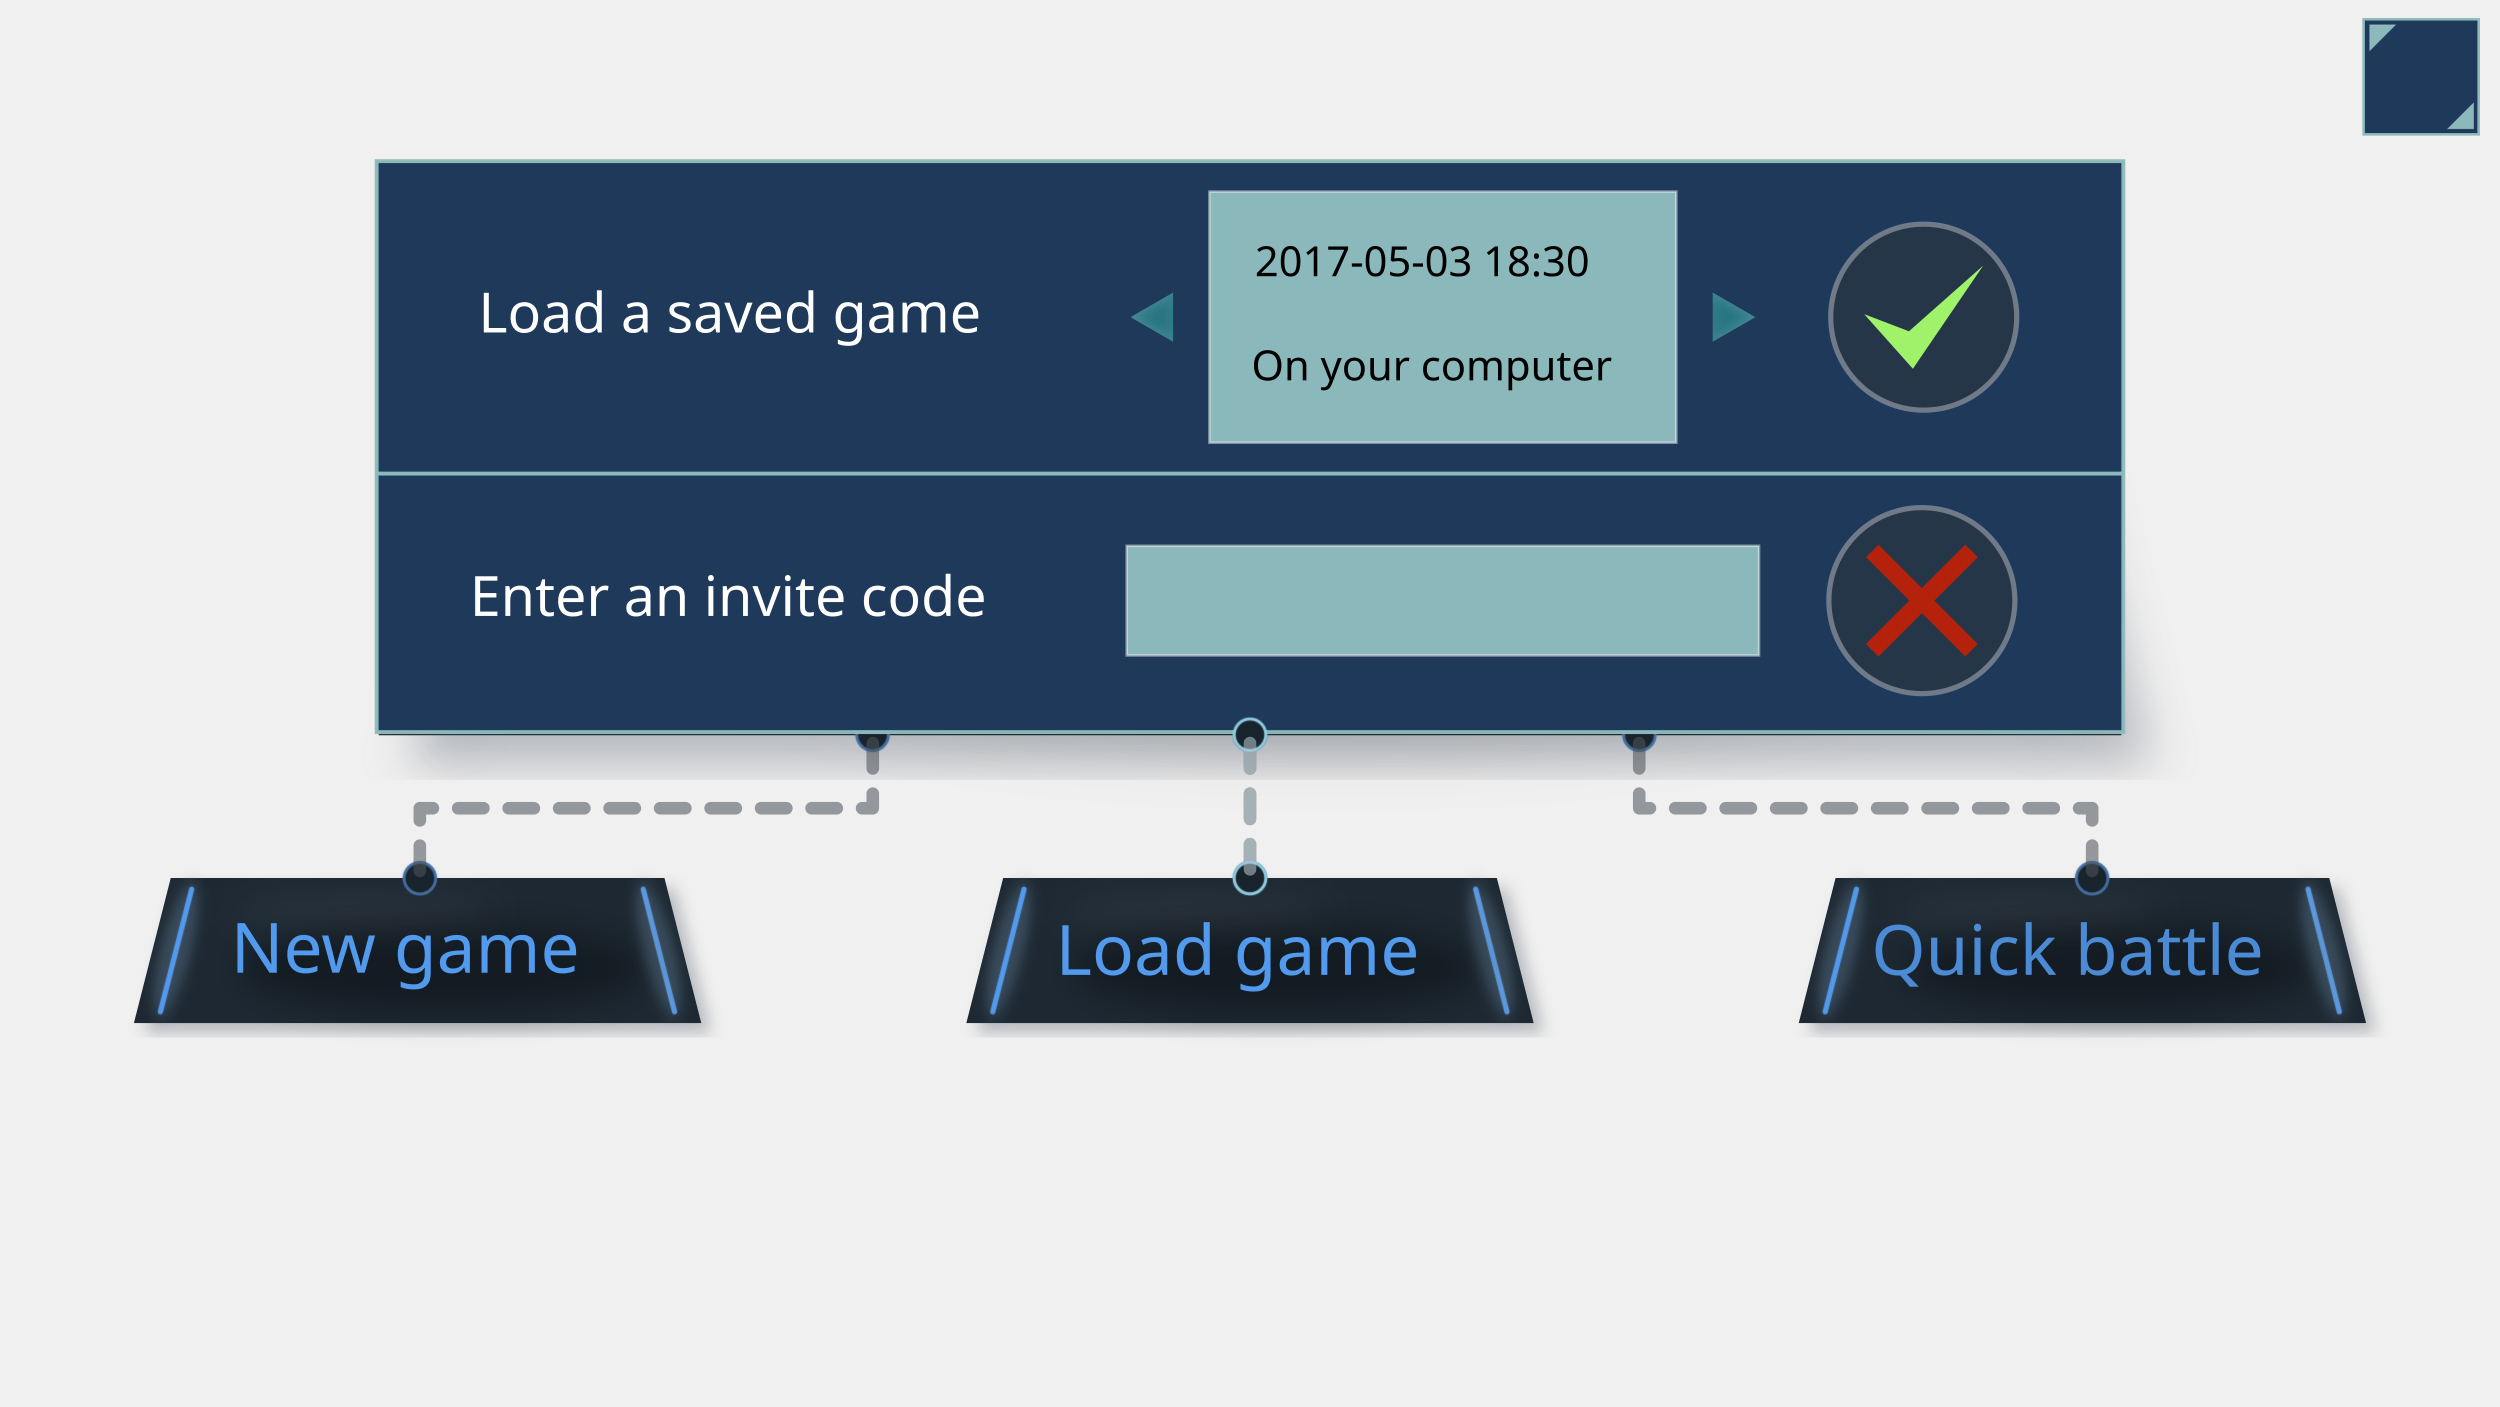
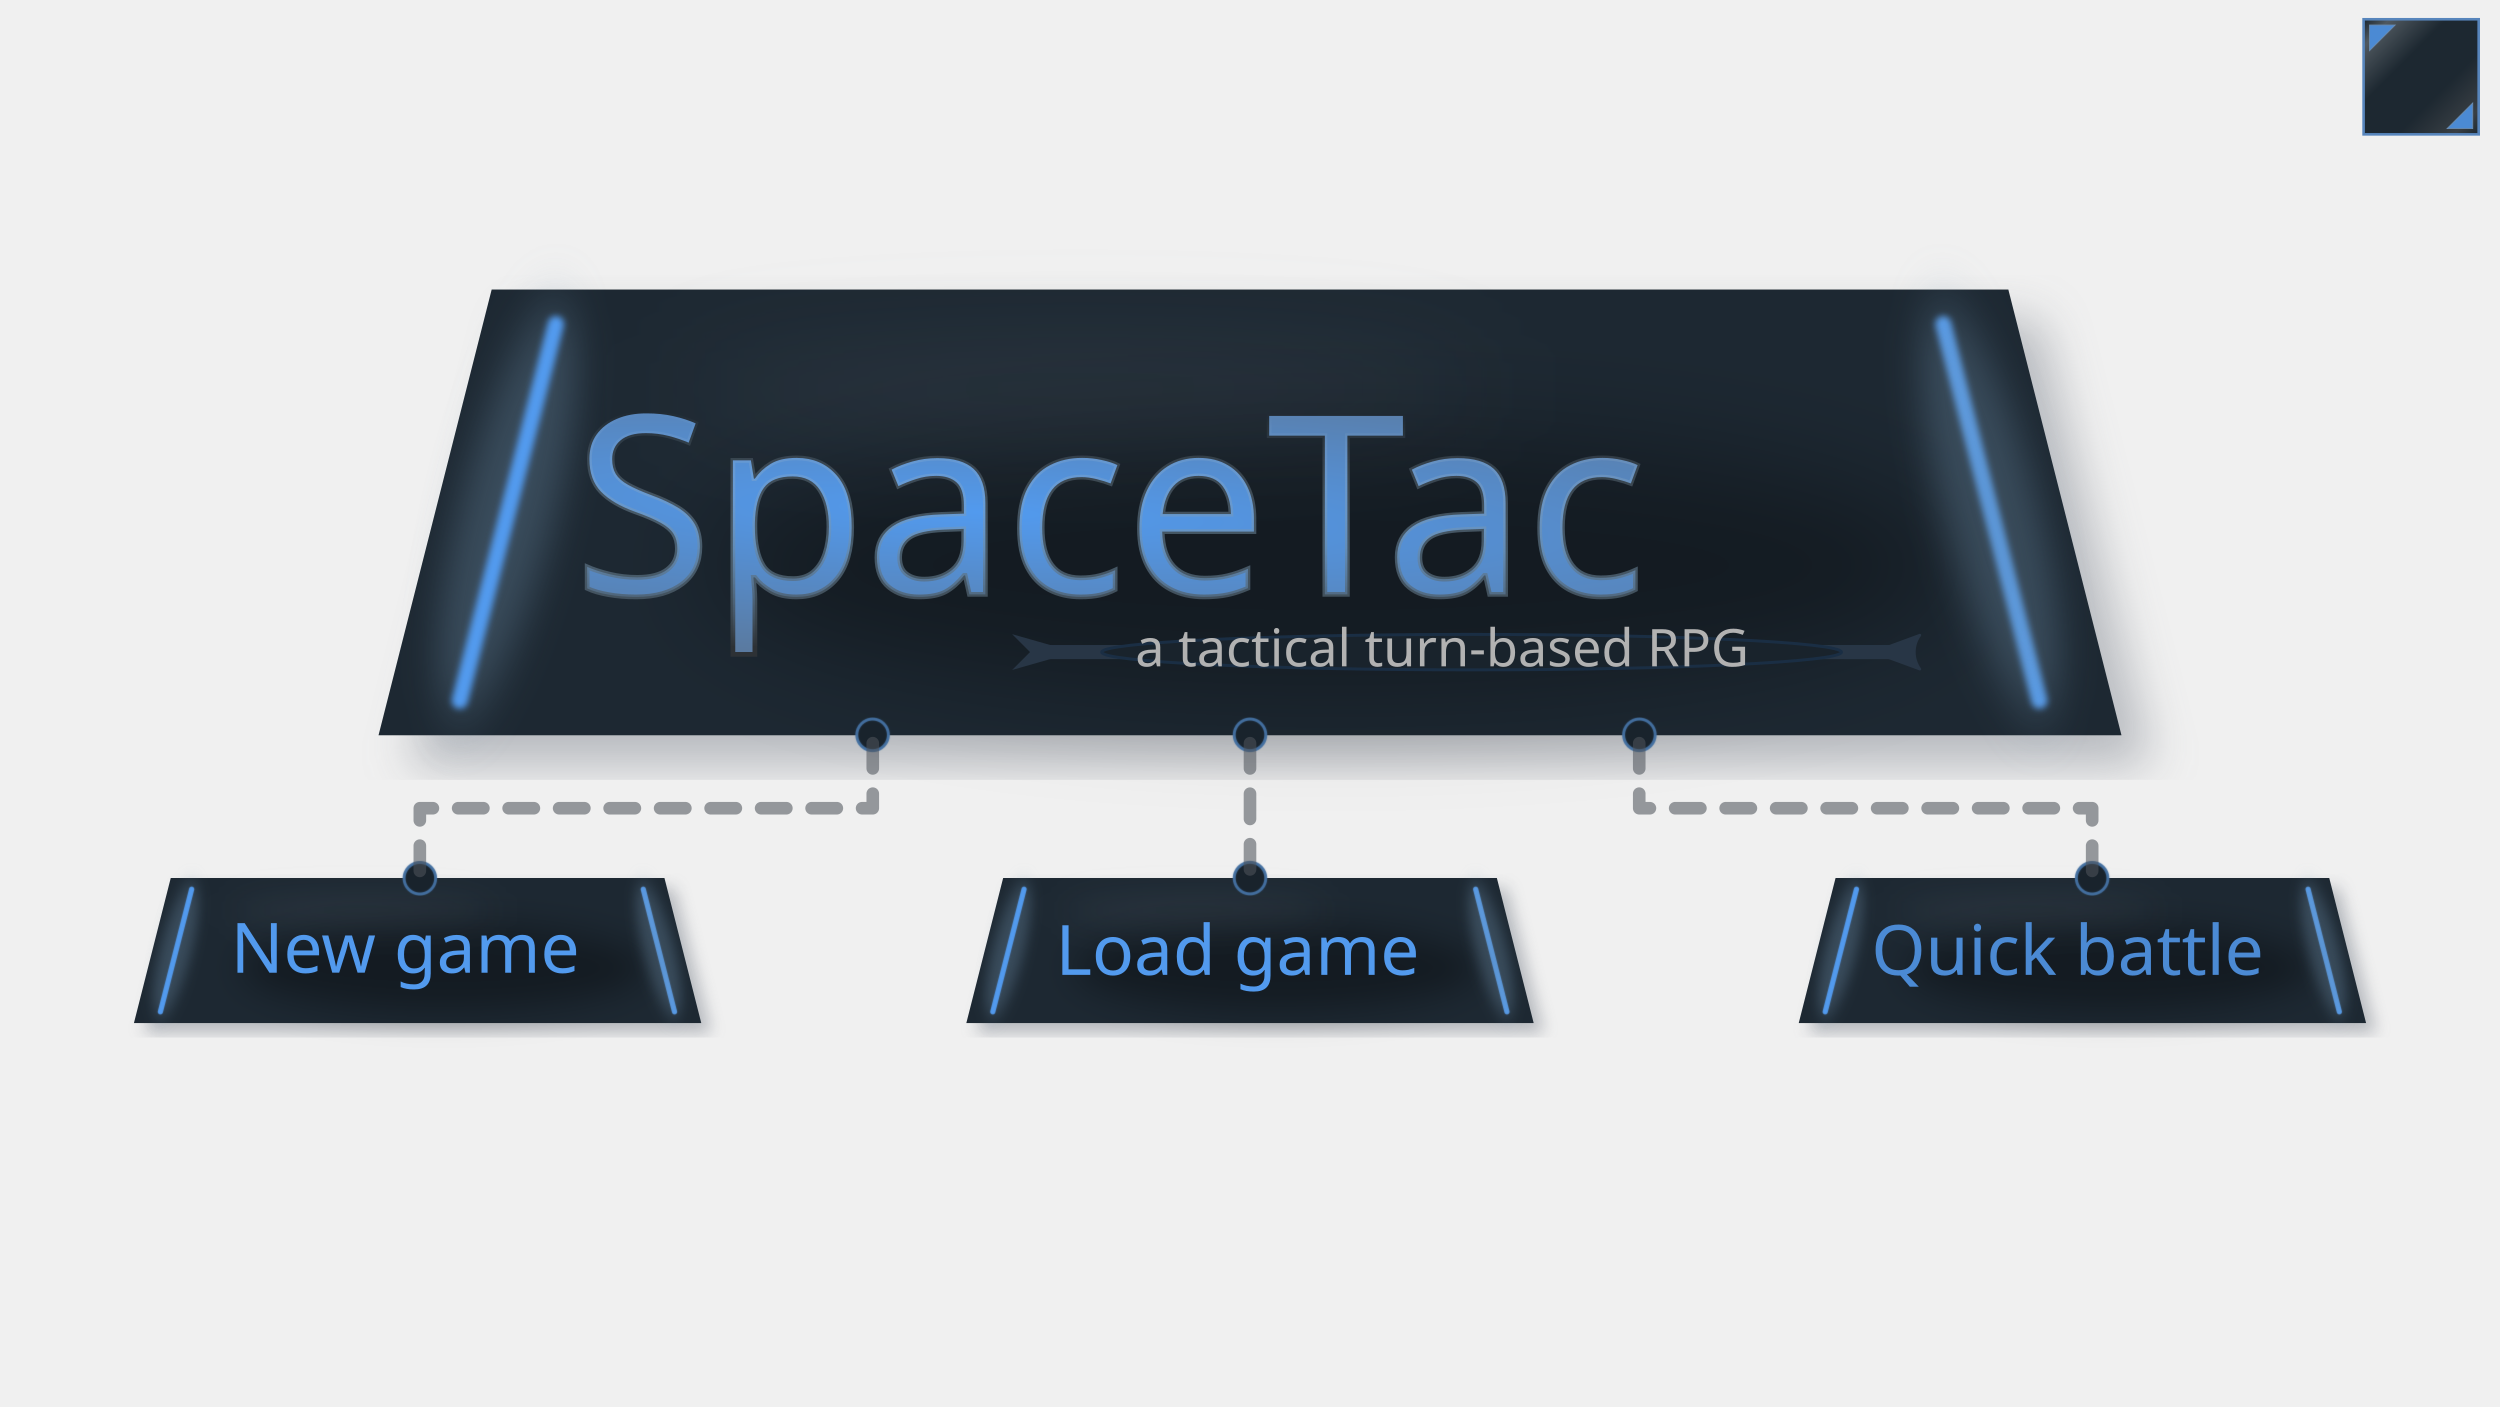
<svg xmlns="http://www.w3.org/2000/svg" xmlns:xlink="http://www.w3.org/1999/xlink" width="1920" height="1080" viewBox="0 0 508 285.75" version="1.1" id="svg8">
  <defs id="defs2">
+     <linearGradient id="linearGradient4934">
+       <stop style="stop-color:#1d2831;stop-opacity:1;" offset="0" id="stop4930" />
+       <stop id="stop4938" offset="0.109" style="stop-color:#4f585f;stop-opacity:1" />
+       <stop style="stop-color:#1d2831;stop-opacity:1" offset="0.358" id="stop4944" />
+       <stop style="stop-color:#1d2831;stop-opacity:1" offset="0.647" id="stop4942" />
+       <stop style="stop-color:#393f44;stop-opacity:1" offset="0.896" id="stop4940" />
+       <stop style="stop-color:#1d2831;stop-opacity:1" offset="1" id="stop4932" />
+     </linearGradient>
    <marker orient="auto" refY="0.0" refX="0.0" id="Arrow1Send" style="overflow:visible;">
      <path id="path5471" d="M 0.0,0.0 L 5.0,-5.0 L -12.5,0.0 L 5.0,5.0 L 0.0,0.0 z " style="fill-rule:evenodd;stroke:#283646;stroke-width:1pt;stroke-opacity:1;fill:#283646;fill-opacity:1" transform="scale(0.2) rotate(180) translate(6,0)" />
    </marker>
    <marker orient="auto" refY="0.0" refX="0.0" id="Arrow2Sstart" style="overflow:visible">
      <path id="path5486" style="fill-rule:evenodd;stroke-width:0.625;stroke-linejoin:round;stroke:#283646;stroke-opacity:1;fill:#283646;fill-opacity:1" d="M 8.719,4.034 L -2.207,0.016 L 8.719,-4.002 C 6.973,-1.63 6.983,1.616 8.719,4.034 z " transform="scale(0.3) translate(-2.3,0)" />
    </marker>
    <marker orient="auto" refY="0.0" refX="0.0" id="Arrow2Mend" style="overflow:visible;">
      <path id="path5483" style="fill-rule:evenodd;stroke-width:0.625;stroke-linejoin:round;stroke:#9bb0c9;stroke-opacity:1;fill:#9bb0c9;fill-opacity:1" d="M 8.719,4.034 L -2.207,0.016 L 8.719,-4.002 C 6.973,-1.63 6.983,1.616 8.719,4.034 z " transform="scale(0.6) rotate(180) translate(0,0)" />
    </marker>
    <marker orient="auto" refY="0.0" refX="0.0" id="Arrow1Lstart" style="overflow:visible">
      <path id="path5456" d="M 0.0,0.0 L 5.0,-5.0 L -12.5,0.0 L 5.0,5.0 L 0.0,0.0 z " style="fill-rule:evenodd;stroke:#9bb0c9;stroke-width:1pt;stroke-opacity:1;fill:#9bb0c9;fill-opacity:1" transform="scale(0.8) translate(12.5,0)" />
    </marker>
    <linearGradient id="linearGradient5286">
      <stop style="stop-color:#529aee;stop-opacity:1;" offset="0" id="stop5282" />
      <stop style="stop-color:#5a7aa0;stop-opacity:1" offset="1" id="stop5284" />
    </linearGradient>
    <linearGradient id="linearGradient5252">
      <stop style="stop-color:#2d3135;stop-opacity:1" offset="0" id="stop5248" />
      <stop id="stop5256" offset="0.426" style="stop-color:#6e8ba1;stop-opacity:0.549" />
      <stop style="stop-color:#c4d7e5;stop-opacity:0" offset="1" id="stop5250" />
    </linearGradient>
    <filter style="color-interpolation-filters:sRGB" id="filter4662" x="-0.224" width="1.449" y="-0.057" height="1.114">
      <feGaussianBlur stdDeviation="0.2" id="feGaussianBlur4664" />
    </filter>
    <filter style="color-interpolation-filters:sRGB" id="filter5244" x="-0.101" width="1.202" y="-0.48" height="1.96">
      <feGaussianBlur stdDeviation="3.474" id="feGaussianBlur5246" />
    </filter>
    <linearGradient xlink:href="#linearGradient5252" id="linearGradient5254" x1="259.383" y1="143.133" x2="259.575" y2="95.292" gradientUnits="userSpaceOnUse" />
    <radialGradient xlink:href="#linearGradient5286" id="radialGradient5288" cx="201.792" cy="102.017" fx="201.792" fy="102.017" r="136.003" gradientTransform="matrix(1.93924,0.081369,-0.00937077,0.2233305,-191.1578,76.13414)" gradientUnits="userSpaceOnUse" />
    <filter style="color-interpolation-filters:sRGB" id="filter6839" x="-0.152" width="1.304" y="-1.559" height="4.118">
      <feGaussianBlur stdDeviation="3.473" id="feGaussianBlur6841" />
    </filter>
    <filter style="color-interpolation-filters:sRGB" id="filter7175" x="-0.416" width="1.831" y="-0.141" height="1.281">
      <feGaussianBlur stdDeviation="1.614" id="feGaussianBlur7177" />
    </filter>
    <filter style="color-interpolation-filters:sRGB;" id="filter7407">
      <feFlood flood-opacity="0.39" flood-color="rgb(93,102,114)" result="flood" id="feFlood7397" />
      <feComposite in="flood" in2="SourceGraphic" operator="in" result="composite1" id="feComposite7399" />
      <feGaussianBlur in="composite1" stdDeviation="1.6" result="blur" id="feGaussianBlur7401" />
      <feOffset dx="2" dy="2" result="offset" id="feOffset7403" />
      <feComposite in="SourceGraphic" in2="offset" operator="over" result="composite2" id="feComposite7405" />
    </filter>
    <filter style="color-interpolation-filters:sRGB" id="filter9551">
      <feFlood flood-opacity="0.212" flood-color="rgb(255,255,255)" result="flood" id="feFlood9541" />
      <feComposite in="flood" in2="SourceGraphic" operator="out" result="composite1" id="feComposite9543" />
      <feGaussianBlur in="composite1" stdDeviation="1.4" result="blur" id="feGaussianBlur9545" />
      <feOffset dx="0" dy="0" result="offset" id="feOffset9547" />
      <feComposite in="offset" in2="SourceGraphic" operator="atop" result="composite2" id="feComposite9549" />
    </filter>
+     <linearGradient xlink:href="#linearGradient4934" id="linearGradient4936" x1="480.444" y1="4.079" x2="503.603" y2="27.136" gradientUnits="userSpaceOnUse" />
  </defs>
  <g id="layer3" transform="translate(0,-11.24998)" style="display:inline">
    <g style="display:inline" id="g4590" transform="translate(1.511907)">
      <path id="rect4587" d="M 33.186,189.655 H 133.502 l 7.484,29.482 H 25.702 Z" style="fill:#1d2832;fill-opacity:1;stroke-width:0.303;filter:url(#filter7407)" />
      <ellipse style="fill:#7595b3;fill-opacity:0.322;stroke:none;stroke-width:3.104;stroke-linecap:round;stroke-miterlimit:4;stroke-dasharray:none;stroke-dashoffset:59.556;stroke-opacity:1;filter:url(#filter7175)" id="path7057" cx="83.856" cy="190.152" rx="3.14" ry="14.21" transform="matrix(0.9709836,0.239146,-0.2481569,0.9687199,0,0)" />
      <path id="path4624" d="m 37.434,191.94 -6.357,24.912" style="fill:none;fill-rule:evenodd;stroke:#529aee;stroke-width:1.065;stroke-linecap:round;stroke-linejoin:miter;stroke-miterlimit:4;stroke-dasharray:none;stroke-opacity:1;filter:url(#filter4662)" />
      <use height="100%" width="100%" transform="matrix(-1,0,0,1,166.6337,0)" id="use4666" xlink:href="#path4624" y="0" x="0" />
      <ellipse style="fill:#000000;fill-opacity:0.325;stroke:none;stroke-width:0.965;stroke-linecap:round;stroke-miterlimit:4;stroke-dasharray:none;stroke-opacity:1;filter:url(#filter5244)" id="path5042" cx="88.692" cy="207.887" rx="41.293" ry="8.686" />
      <ellipse style="fill:#b2bac5;fill-opacity:0.1;stroke:none;stroke-width:2.865;stroke-linecap:round;stroke-miterlimit:4;stroke-dasharray:none;stroke-dashoffset:59.556;stroke-opacity:1;filter:url(#filter6839)" id="path6789" cx="72.121" cy="196.234" rx="27.395" ry="2.673" />
      <use x="0" y="0" xlink:href="#path7057" id="use7179" transform="matrix(-1,0,0,1,166.5556,0)" width="100%" height="100%" />
    </g>
    <use style="display:inline;fill:#529aee;fill-opacity:1" x="0" y="0" xlink:href="#g4590" id="use4592" transform="translate(169.1444)" width="100%" height="100%" />
    <use style="display:inline" x="0" y="0" xlink:href="#g4590" id="use4594" transform="translate(338.2887)" width="100%" height="100%" />
  </g>
  <g id="layer1" transform="translate(0,-11.24998)" style="display:inline">
    <use x="0" y="0" xlink:href="#g4590" id="use4617" transform="matrix(3.072131,0,0,3.072131,-6.687703,-512.5613)" width="100%" height="100%" />
    <path style="fill:none;fill-rule:evenodd;stroke:#283646;stroke-width:2.865;stroke-linecap:butt;stroke-linejoin:miter;stroke-miterlimit:4;stroke-dasharray:none;stroke-dashoffset:15.757;stroke-opacity:1;marker-start:url(#Arrow1Send);marker-end:url(#Arrow2Sstart)" d="M 213.281,143.751 H 384.601" id="path5290" />
    <text xml:space="preserve" style="font-style:normal;font-weight:normal;font-size:10.583px;line-height:6.615px;font-family:sans-serif;letter-spacing:0px;word-spacing:0px;fill:#ff0000;fill-opacity:1;stroke:none;stroke-width:0.265px;stroke-linecap:butt;stroke-linejoin:miter;stroke-opacity:1" x="216.488" y="198.11" id="text4525">
      <tspan id="tspan4523" x="216.488" y="204.167" style="fill:#ff0000;fill-opacity:1;stroke-width:0.265px" />
    </text>
    <text xml:space="preserve" style="font-style:normal;font-variant:normal;font-weight:normal;font-stretch:normal;font-size:50.8px;line-height:6.615px;font-family:'Arial Black';-inkscape-font-specification:'Arial Black, ';letter-spacing:0px;word-spacing:0px;fill:url(#radialGradient5288);fill-opacity:1;stroke:url(#linearGradient5254);stroke-width:0.965;stroke-linecap:butt;stroke-linejoin:miter;stroke-miterlimit:4;stroke-dasharray:none;stroke-opacity:1" x="116.718" y="132.026" id="text4529">
      <tspan id="tspan4527" x="116.718" y="132.026" style="font-style:normal;font-variant:normal;font-weight:normal;font-stretch:normal;font-size:50.8px;line-height:6.61px;font-family:'Arial Black';-inkscape-font-specification:'Arial Black, ';fill:url(#radialGradient5288);fill-opacity:1;stroke:url(#linearGradient5254);stroke-width:0.965;stroke-miterlimit:4;stroke-dasharray:none;stroke-opacity:1">SpaceTac</tspan>
    </text>
    <ellipse style="fill:#19232c;fill-opacity:1;stroke:#1a2e44;stroke-width:0.6;stroke-linecap:round;stroke-miterlimit:4;stroke-dasharray:none;stroke-dashoffset:59.556;stroke-opacity:1" id="path6915" cx="299.03" cy="143.765" rx="75.166" ry="3.601" />
    <text xml:space="preserve" style="font-style:normal;font-weight:normal;font-size:10.583px;line-height:6.615px;font-family:sans-serif;letter-spacing:0px;word-spacing:0px;fill:#b2b2b2;fill-opacity:1;stroke:none;stroke-width:0.265px;stroke-linecap:butt;stroke-linejoin:miter;stroke-opacity:1" x="230.686" y="146.652" id="text4550">
      <tspan id="tspan4548" x="230.686" y="146.652" style="fill:#b2b2b2;fill-opacity:1;stroke-width:0.265px">a tactical turn-based RPG</tspan>
    </text>
    <g id="g7596" transform="translate(-1.058333)">
      <circle r="3.207" cy="160.574" cx="178.371" id="path7585" style="fill:#19232c;fill-opacity:1;stroke:#436fa0;stroke-width:0.6;stroke-linecap:round;stroke-miterlimit:4;stroke-dasharray:none;stroke-dashoffset:59.556;stroke-opacity:1;filter:url(#filter4662)" />
      <use height="100%" width="100%" transform="translate(-91.99401,29.13253)" id="use7589" xlink:href="#path7585" y="0" x="0" />
      <path id="path7591" d="M 86.368,189.498 V 175.481 H 178.405 V 160.74" style="fill:none;fill-rule:evenodd;stroke:#4e535a;stroke-width:2.565;stroke-linecap:round;stroke-linejoin:round;stroke-miterlimit:4;stroke-dasharray:5.13, 5.13;stroke-dashoffset:8.977;stroke-opacity:0.566" />
    </g>
    <use x="0" y="0" xlink:href="#g7596" id="use7598" transform="matrix(-1,0,0,1,510.439,0)" width="100%" height="100%" />
    <use x="0" y="0" xlink:href="#path7585" id="use7600" transform="translate(75.62932)" width="100%" height="100%" />
    <use x="0" y="0" xlink:href="#use7600" id="use7603" transform="translate(0,29.10875)" width="100%" height="100%" />
    <path style="fill:none;fill-rule:evenodd;stroke:#4e535a;stroke-width:2.565;stroke-linecap:round;stroke-linejoin:miter;stroke-miterlimit:4;stroke-dasharray:5.13, 5.13;stroke-dashoffset:8.465;stroke-opacity:0.565" d="M 254,189.713 V 160.74" id="path7605" />
  </g>
  <g id="layer2" style="display:inline">
    <text transform="translate(0,-11.24998)" xml:space="preserve" style="font-style:normal;font-weight:normal;font-size:10.583px;line-height:6.615px;font-family:sans-serif;letter-spacing:0px;word-spacing:0px;fill:#529aee;fill-opacity:1;stroke:none;stroke-width:0.265px;stroke-linecap:butt;stroke-linejoin:miter;stroke-opacity:1" x="46.877" y="208.913" id="text4554">
      <tspan id="tspan4552" x="46.877" y="208.913" style="font-size:14.111px;fill:#529aee;fill-opacity:1;stroke-width:0.265px">New game</tspan>
    </text>
    <text transform="translate(0,-11.24998)" xml:space="preserve" style="font-style:normal;font-weight:normal;font-size:10.583px;line-height:6.615px;font-family:sans-serif;letter-spacing:0px;word-spacing:0px;fill:#529aee;fill-opacity:1;stroke:none;stroke-width:0.265px;stroke-linecap:butt;stroke-linejoin:miter;stroke-opacity:1" x="214.492" y="209.347" id="text4554-6">
      <tspan id="tspan4552-7" x="214.492" y="209.347" style="font-size:14.111px;fill:#529aee;fill-opacity:1;stroke-width:0.265px">Load game</tspan>
    </text>
    <text transform="translate(0,-11.24998)" xml:space="preserve" style="font-style:normal;font-weight:normal;font-size:10.583px;line-height:6.615px;font-family:sans-serif;letter-spacing:0px;word-spacing:0px;fill:#4b8ad4;fill-opacity:1;stroke:none;stroke-width:0.265px;stroke-linecap:butt;stroke-linejoin:miter;stroke-opacity:1" x="380.267" y="209.347" id="text4554-2">
      <tspan id="tspan4552-74" x="380.267" y="209.347" style="font-size:14.111px;fill:#4b8ad4;fill-opacity:1;stroke-width:0.265px">Quick battle</tspan>
    </text>
  </g>
-   <g id="layer4" style="display:inline">
+   <g id="layer4" style="display:none">
    <rect style="fill:#1e3959;fill-opacity:1;fill-rule:evenodd;stroke:#8fbcbd;stroke-width:0.794;stroke-linecap:butt;stroke-linejoin:miter;stroke-miterlimit:4;stroke-dasharray:none;stroke-opacity:0.962" id="rect4557" width="354.922" height="116.021" x="76.539" y="32.744" />
    <text xml:space="preserve" style="font-style:normal;font-weight:normal;font-size:7.056px;line-height:6.615px;font-family:sans-serif;letter-spacing:0px;word-spacing:0px;fill:#ffffff;fill-opacity:1;stroke:none;stroke-width:0.265px;stroke-linecap:butt;stroke-linejoin:miter;stroke-opacity:1" x="97.214" y="67.559" id="text4560">
      <tspan id="tspan4558" x="97.214" y="67.559" style="font-size:11.289px;fill:#ffffff;fill-opacity:1;stroke-width:0.265px">Load a saved game</tspan>
    </text>
    <text xml:space="preserve" style="font-style:normal;font-weight:normal;font-size:7.056px;line-height:6.615px;font-family:sans-serif;letter-spacing:0px;word-spacing:0px;fill:#ffffff;fill-opacity:1;stroke:none;stroke-width:0.265px;stroke-linecap:butt;stroke-linejoin:miter;stroke-opacity:1" x="95.461" y="125.163" id="text4564">
      <tspan id="tspan4562" x="95.461" y="125.163" style="font-size:11.289px;fill:#ffffff;fill-opacity:1;stroke-width:0.265px">Enter an invite code</tspan>
    </text>
    <rect style="fill:#8bb8ba;fill-opacity:1;fill-rule:evenodd;stroke:#fbfbfb;stroke-width:0.529;stroke-linecap:butt;stroke-linejoin:miter;stroke-miterlimit:4;stroke-dasharray:none;stroke-opacity:0.46" id="rect5683" width="128.49" height="22.278" x="228.949" y="110.909" />
    <path style="display:inline;fill:#267482;fill-opacity:1;fill-rule:evenodd;stroke:none;stroke-width:0.265px;stroke-linecap:butt;stroke-linejoin:miter;stroke-opacity:1;filter:url(#filter9551)" id="path4777" d="m 348.011,69.452 0,-10.015 8.673,5.007 z" />
    <rect style="fill:#8fbcbd;fill-opacity:0.965;fill-rule:evenodd;stroke:#fbfbfb;stroke-width:0.529;stroke-linecap:butt;stroke-linejoin:miter;stroke-miterlimit:4;stroke-dasharray:none;stroke-opacity:0.459" id="rect6552" width="94.872" height="51.027" x="245.758" y="38.932" />
    <use x="0" y="0" xlink:href="#path4777" id="use6554" width="100%" height="100%" transform="matrix(-1,0,0,1,586.3885,-6.6582243e-7)" />
    <g id="g6590" style="stroke-width:0.529;stroke-miterlimit:4;stroke-dasharray:none" transform="translate(-16.17925,-22.87406)">
      <text id="text6566" y="100.164" x="270.469" style="font-style:normal;font-weight:normal;font-size:7.056px;line-height:6.615px;font-family:sans-serif;letter-spacing:0px;word-spacing:0px;fill:#000000;fill-opacity:1;stroke:none;stroke-width:0.529;stroke-linecap:butt;stroke-linejoin:miter;stroke-miterlimit:4;stroke-dasharray:none;stroke-opacity:1" xml:space="preserve">
        <tspan style="font-size:8.467px;stroke-width:0.529;stroke-miterlimit:4;stroke-dasharray:none" y="100.164" x="270.469" id="tspan6564">On your computer</tspan>
      </text>
      <text id="text6570" y="78.997" x="271.164" style="font-style:normal;font-weight:normal;font-size:7.056px;line-height:6.615px;font-family:sans-serif;letter-spacing:0px;word-spacing:0px;fill:#000000;fill-opacity:1;stroke:none;stroke-width:0.529;stroke-linecap:butt;stroke-linejoin:miter;stroke-miterlimit:4;stroke-dasharray:none;stroke-opacity:1" xml:space="preserve">
        <tspan style="font-size:8.467px;stroke-width:0.529;stroke-miterlimit:4;stroke-dasharray:none" y="78.997" x="271.164" id="tspan6568">2017-05-03 18:30</tspan>
      </text>
    </g>
    <g id="g6668" transform="translate(0,-3.8146973e-6)">
      <circle r="18.899" cy="64.445" cx="390.901" id="path6600" style="fill:#343434;fill-opacity:0.419;fill-rule:evenodd;stroke:#c7c7c7;stroke-width:1.058;stroke-linecap:butt;stroke-linejoin:miter;stroke-miterlimit:4;stroke-dasharray:none;stroke-opacity:0.47" />
      <path id="path6604" d="m 378.807,63.844 9.889,11.092 14.299,-20.981 -15.101,13.363 z" style="fill:#a0f26a;fill-opacity:1;fill-rule:evenodd;stroke:none;stroke-width:0.265;stroke-linecap:butt;stroke-linejoin:miter;stroke-miterlimit:4;stroke-dasharray:none;stroke-opacity:1" />
    </g>
    <circle style="fill:#19232c;fill-opacity:1;stroke:#90cedf;stroke-width:0.6;stroke-linecap:round;stroke-miterlimit:4;stroke-dasharray:none;stroke-dashoffset:59.556;stroke-opacity:1;filter:url(#filter4662)" id="use7600-7" cx="254" cy="149.298" r="3.207" />
    <use style="display:inline" x="0" y="0" xlink:href="#use7600-7" id="use7603-5" transform="translate(-1.9835942e-6,29.10875)" width="100%" height="100%" />
    <path style="display:inline;fill:none;fill-rule:evenodd;stroke:#b4c5cc;stroke-width:2.565;stroke-linecap:round;stroke-linejoin:miter;stroke-miterlimit:4;stroke-dasharray:5.13, 5.13;stroke-dashoffset:8.465;stroke-opacity:0.565" d="M 254,178.437 V 149.464" id="path7605-3" />
    <g id="g6672" transform="translate(0,0.5291667)">
      <use transform="translate(-0.3779762,57.07442)" height="100%" width="100%" id="use6602" xlink:href="#path6600" y="0" x="0" />
      <path id="rect6659" d="m 399.343,110.16 -8.82,8.82 -8.82,-8.82 -2.539,2.539 8.82,8.82 -8.82,8.82 2.539,2.539 8.82,-8.82 8.82,8.82 2.539,-2.539 -8.82,-8.82 8.82,-8.82 z" style="fill:#b4220c;fill-opacity:1;fill-rule:evenodd;stroke:none;stroke-width:0.265px;stroke-linecap:butt;stroke-linejoin:miter;stroke-opacity:1" />
    </g>
    <path style="fill:none;fill-rule:evenodd;stroke:#8bb8ba;stroke-width:0.794;stroke-linecap:butt;stroke-linejoin:miter;stroke-miterlimit:4;stroke-dasharray:none;stroke-opacity:1" d="M 76.635,96.233 H 431.46" id="path6674" />
  </g>
  <g id="layer5" style="display:inline">
-     <rect style="display:inline;fill:#1e3959;fill-opacity:1;fill-rule:evenodd;stroke:#8fbcbd;stroke-width:0.529;stroke-linecap:butt;stroke-linejoin:miter;stroke-miterlimit:4;stroke-dasharray:none;stroke-opacity:0.965" id="rect6016" width="23.386" height="23.386" x="480.283" y="3.914" />
-     <path style="display:inline;fill:#8fbdbe;fill-opacity:0.965;fill-rule:evenodd;stroke:#b6cfd0;stroke-width:0.17px;stroke-linecap:butt;stroke-linejoin:miter;stroke-opacity:0.536" d="m 481.542,5.056 h 5.2 l -5.2,5.2 z" id="rect6020" />
-     <path id="path6023" d="m 502.611,26.158 h -5.2 l 5.2,-5.2 z" style="display:inline;fill:#8fbdbe;fill-opacity:0.965;fill-rule:evenodd;stroke:#b6cfd0;stroke-width:0.17px;stroke-linecap:butt;stroke-linejoin:miter;stroke-opacity:0.536" />
+     <g id="g4950">
+       <rect y="3.914" x="480.283" height="23.386" width="23.386" id="rect6016" style="display:inline;fill:url(#linearGradient4936);fill-opacity:1;fill-rule:evenodd;stroke:#5785bc;stroke-width:0.529;stroke-linecap:butt;stroke-linejoin:miter;stroke-miterlimit:4;stroke-dasharray:none;stroke-opacity:1" />
+       <g transform="translate(-0.049883,0.03392527)" id="g4928">
+         <path style="display:inline;fill:#4b8ad4;fill-opacity:1;fill-rule:evenodd;stroke:#6a8cb1;stroke-width:0.17;stroke-linecap:butt;stroke-linejoin:miter;stroke-miterlimit:4;stroke-dasharray:none;stroke-opacity:1" d="m 481.542,5.056 h 5.2 l -5.2,5.2 z" id="rect6020" />
+         <use x="0" y="0" xlink:href="#rect6020" id="use4924" width="100%" height="100%" transform="rotate(180,492.0263,15.5734)" />
+       </g>
+     </g>
  </g>
</svg>
